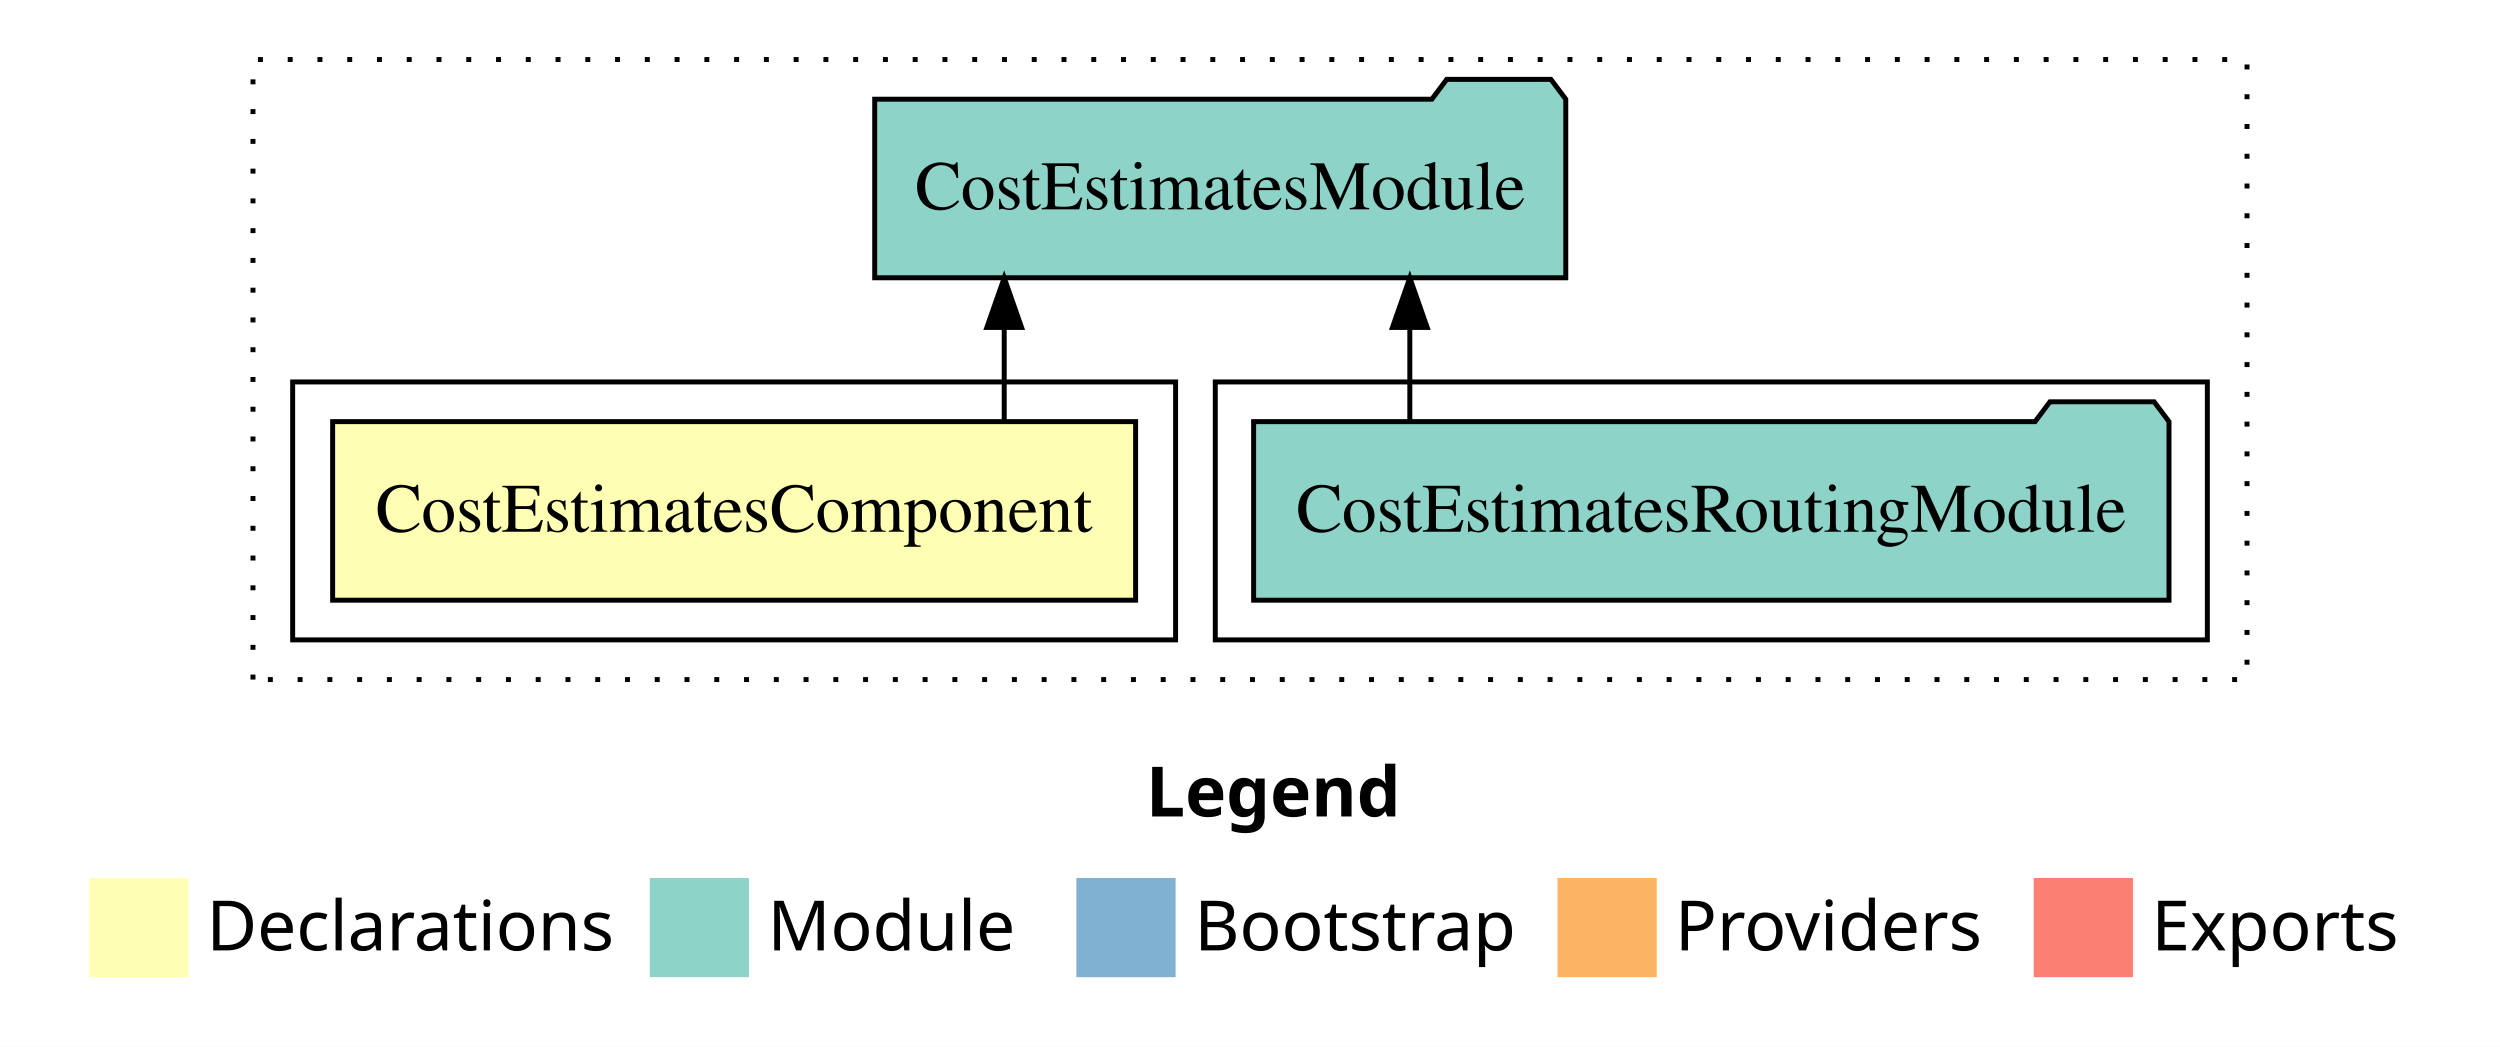
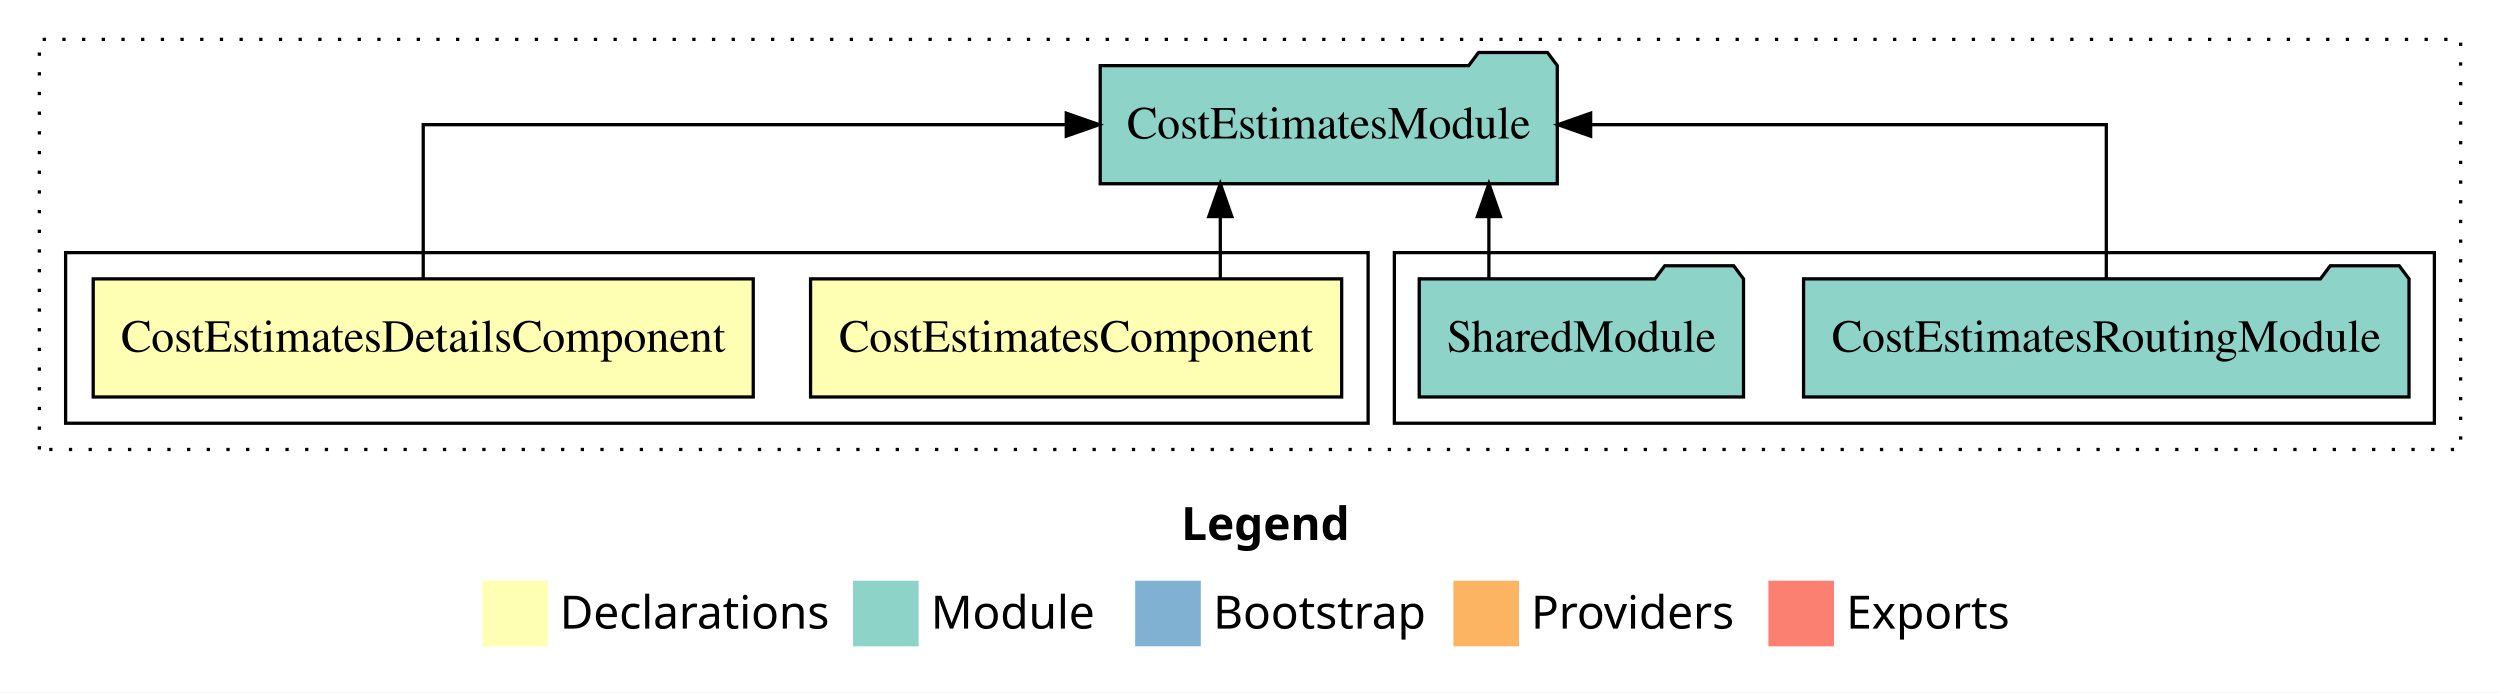
- <svg xmlns="http://www.w3.org/2000/svg" width="504pt" height="211pt" viewBox="0.00 0.00 504.00 211.00">
+ <svg xmlns="http://www.w3.org/2000/svg" width="762pt" height="211pt" viewBox="0.00 0.00 762.00 211.00">
  <g id="graph0" class="graph" transform="scale(1 1) rotate(0) translate(4 207)">
-     <polygon fill="white" stroke="transparent" points="-4,4 -4,-207 500,-207 500,4 -4,4" />
-     <text text-anchor="start" x="227.01" y="-42.4" font-family="Times-12" font-weight="bold" font-size="14.00">Legend</text>
-     <polygon fill="#ffffb3" stroke="transparent" points="14,-10 14,-30 34,-30 34,-10 14,-10" />
-     <text text-anchor="start" x="37.63" y="-15.4" font-family="Times-12" font-size="14.00">  Declarations</text>
-     <polygon fill="#8dd3c7" stroke="transparent" points="127,-10 127,-30 147,-30 147,-10 127,-10" />
-     <text text-anchor="start" x="150.73" y="-15.4" font-family="Times-12" font-size="14.00">  Module</text>
-     <polygon fill="#80b1d3" stroke="transparent" points="213,-10 213,-30 233,-30 233,-10 213,-10" />
-     <text text-anchor="start" x="236.78" y="-15.4" font-family="Times-12" font-size="14.00">  Bootstrap</text>
-     <polygon fill="#fdb462" stroke="transparent" points="310,-10 310,-30 330,-30 330,-10 310,-10" />
-     <text text-anchor="start" x="333.67" y="-15.4" font-family="Times-12" font-size="14.00">  Providers</text>
-     <polygon fill="#fb8072" stroke="transparent" points="406,-10 406,-30 426,-30 426,-10 406,-10" />
-     <text text-anchor="start" x="429.73" y="-15.4" font-family="Times-12" font-size="14.00">  Exports</text>
+     <polygon fill="white" stroke="transparent" points="-4,4 -4,-207 758,-207 758,4 -4,4" />
+     <text text-anchor="start" x="356.01" y="-42.4" font-family="Times-12" font-weight="bold" font-size="14.00">Legend</text>
+     <polygon fill="#ffffb3" stroke="transparent" points="143,-10 143,-30 163,-30 163,-10 143,-10" />
+     <text text-anchor="start" x="166.63" y="-15.4" font-family="Times-12" font-size="14.00">  Declarations</text>
+     <polygon fill="#8dd3c7" stroke="transparent" points="256,-10 256,-30 276,-30 276,-10 256,-10" />
+     <text text-anchor="start" x="279.73" y="-15.4" font-family="Times-12" font-size="14.00">  Module</text>
+     <polygon fill="#80b1d3" stroke="transparent" points="342,-10 342,-30 362,-30 362,-10 342,-10" />
+     <text text-anchor="start" x="365.78" y="-15.4" font-family="Times-12" font-size="14.00">  Bootstrap</text>
+     <polygon fill="#fdb462" stroke="transparent" points="439,-10 439,-30 459,-30 459,-10 439,-10" />
+     <text text-anchor="start" x="462.67" y="-15.4" font-family="Times-12" font-size="14.00">  Providers</text>
+     <polygon fill="#fb8072" stroke="transparent" points="535,-10 535,-30 555,-30 555,-10 535,-10" />
+     <text text-anchor="start" x="558.73" y="-15.4" font-family="Times-12" font-size="14.00">  Exports</text>
    <g id="clust1" class="cluster">
-       <polygon fill="none" stroke="black" stroke-dasharray="1,5" points="47,-70 47,-195 449,-195 449,-70 47,-70" />
+       <polygon fill="none" stroke="black" stroke-dasharray="1,5" points="8,-70 8,-195 746,-195 746,-70 8,-70" />
    </g>
-     <g id="clust4" class="cluster">
-       <polygon fill="none" stroke="black" points="241,-78 241,-130 441,-130 441,-78 241,-78" />
+     <g id="clust5" class="cluster">
+       <polygon fill="none" stroke="black" points="421,-78 421,-130 738,-130 738,-78 421,-78" />
    </g>
    <g id="clust2" class="cluster">
-       <polygon fill="none" stroke="black" points="55,-78 55,-130 233,-130 233,-78 55,-78" />
+       <polygon fill="none" stroke="black" points="16,-78 16,-130 413,-130 413,-78 16,-78" />
    </g>
    <g id="node1" class="node">
-       <polygon fill="#ffffb3" stroke="black" points="224.94,-122 63.06,-122 63.06,-86 224.94,-86 224.94,-122" />
-       <text text-anchor="middle" x="144" y="-99.8" font-family="Times,serif" font-size="14.00">CostEstimatesComponent</text>
+       <polygon fill="#ffffb3" stroke="black" points="404.94,-122 243.06,-122 243.06,-86 404.94,-86 404.94,-122" />
+       <text text-anchor="middle" x="324" y="-99.8" font-family="Times,serif" font-size="14.00">CostEstimatesComponent</text>
+     </g>
+     <g id="node3" class="node">
+       <polygon fill="#8dd3c7" stroke="black" points="470.66,-187 467.66,-191 446.66,-191 443.66,-187 331.34,-187 331.34,-151 470.66,-151 470.66,-187" />
+       <text text-anchor="middle" x="401" y="-164.8" font-family="Times,serif" font-size="14.00">CostEstimatesModule</text>
+     </g>
+     <g id="edge1" class="edge">
+       <path fill="none" stroke="black" d="M367.95,-122.11C367.95,-122.11 367.95,-140.99 367.95,-140.99" />
+       <polygon fill="black" stroke="black" points="364.45,-140.99 367.95,-150.99 371.45,-140.99 364.45,-140.99" />
    </g>
    <g id="node2" class="node">
-       <polygon fill="#8dd3c7" stroke="black" points="311.66,-187 308.66,-191 287.66,-191 284.66,-187 172.34,-187 172.34,-151 311.66,-151 311.66,-187" />
-       <text text-anchor="middle" x="242" y="-164.8" font-family="Times,serif" font-size="14.00">CostEstimatesModule</text>
-     </g>
-     <g id="edge1" class="edge">
-       <path fill="none" stroke="black" d="M198.45,-122.11C198.45,-122.11 198.45,-140.99 198.45,-140.99" />
-       <polygon fill="black" stroke="black" points="194.95,-140.99 198.45,-150.99 201.95,-140.99 194.95,-140.99" />
-     </g>
-     <g id="node3" class="node">
-       <polygon fill="#8dd3c7" stroke="black" points="433.27,-122 430.27,-126 409.27,-126 406.27,-122 248.73,-122 248.73,-86 433.27,-86 433.27,-122" />
-       <text text-anchor="middle" x="341" y="-99.8" font-family="Times,serif" font-size="14.00">CostEstimatesRoutingModule</text>
+       <polygon fill="#ffffb3" stroke="black" points="225.59,-122 24.41,-122 24.41,-86 225.59,-86 225.59,-122" />
+       <text text-anchor="middle" x="125" y="-99.8" font-family="Times,serif" font-size="14.00">CostEstimatesDetailsComponent</text>
    </g>
    <g id="edge2" class="edge">
-       <path fill="none" stroke="black" d="M280.22,-122.11C280.22,-122.11 280.22,-140.99 280.22,-140.99" />
-       <polygon fill="black" stroke="black" points="276.72,-140.99 280.22,-150.99 283.72,-140.99 276.72,-140.99" />
+       <path fill="none" stroke="black" d="M125,-122.11C125,-141.34 125,-169 125,-169 125,-169 321,-169 321,-169" />
+       <polygon fill="black" stroke="black" points="321,-172.5 331,-169 321,-165.5 321,-172.5" />
+     </g>
+     <g id="node4" class="node">
+       <polygon fill="#8dd3c7" stroke="black" points="730.27,-122 727.27,-126 706.27,-126 703.27,-122 545.73,-122 545.73,-86 730.27,-86 730.27,-122" />
+       <text text-anchor="middle" x="638" y="-99.8" font-family="Times,serif" font-size="14.00">CostEstimatesRoutingModule</text>
+     </g>
+     <g id="edge3" class="edge">
+       <path fill="none" stroke="black" d="M638,-122.11C638,-141.34 638,-169 638,-169 638,-169 480.83,-169 480.83,-169" />
+       <polygon fill="black" stroke="black" points="480.83,-165.5 470.83,-169 480.83,-172.5 480.83,-165.5" />
+     </g>
+     <g id="node5" class="node">
+       <polygon fill="#8dd3c7" stroke="black" points="527.42,-122 524.42,-126 503.42,-126 500.42,-122 428.58,-122 428.58,-86 527.42,-86 527.42,-122" />
+       <text text-anchor="middle" x="478" y="-99.8" font-family="Times,serif" font-size="14.00">SharedModule</text>
+     </g>
+     <g id="edge4" class="edge">
+       <path fill="none" stroke="black" d="M449.81,-122.11C449.81,-122.11 449.81,-140.99 449.81,-140.99" />
+       <polygon fill="black" stroke="black" points="446.31,-140.99 449.81,-150.99 453.31,-140.99 446.31,-140.99" />
    </g>
  </g>
</svg>
